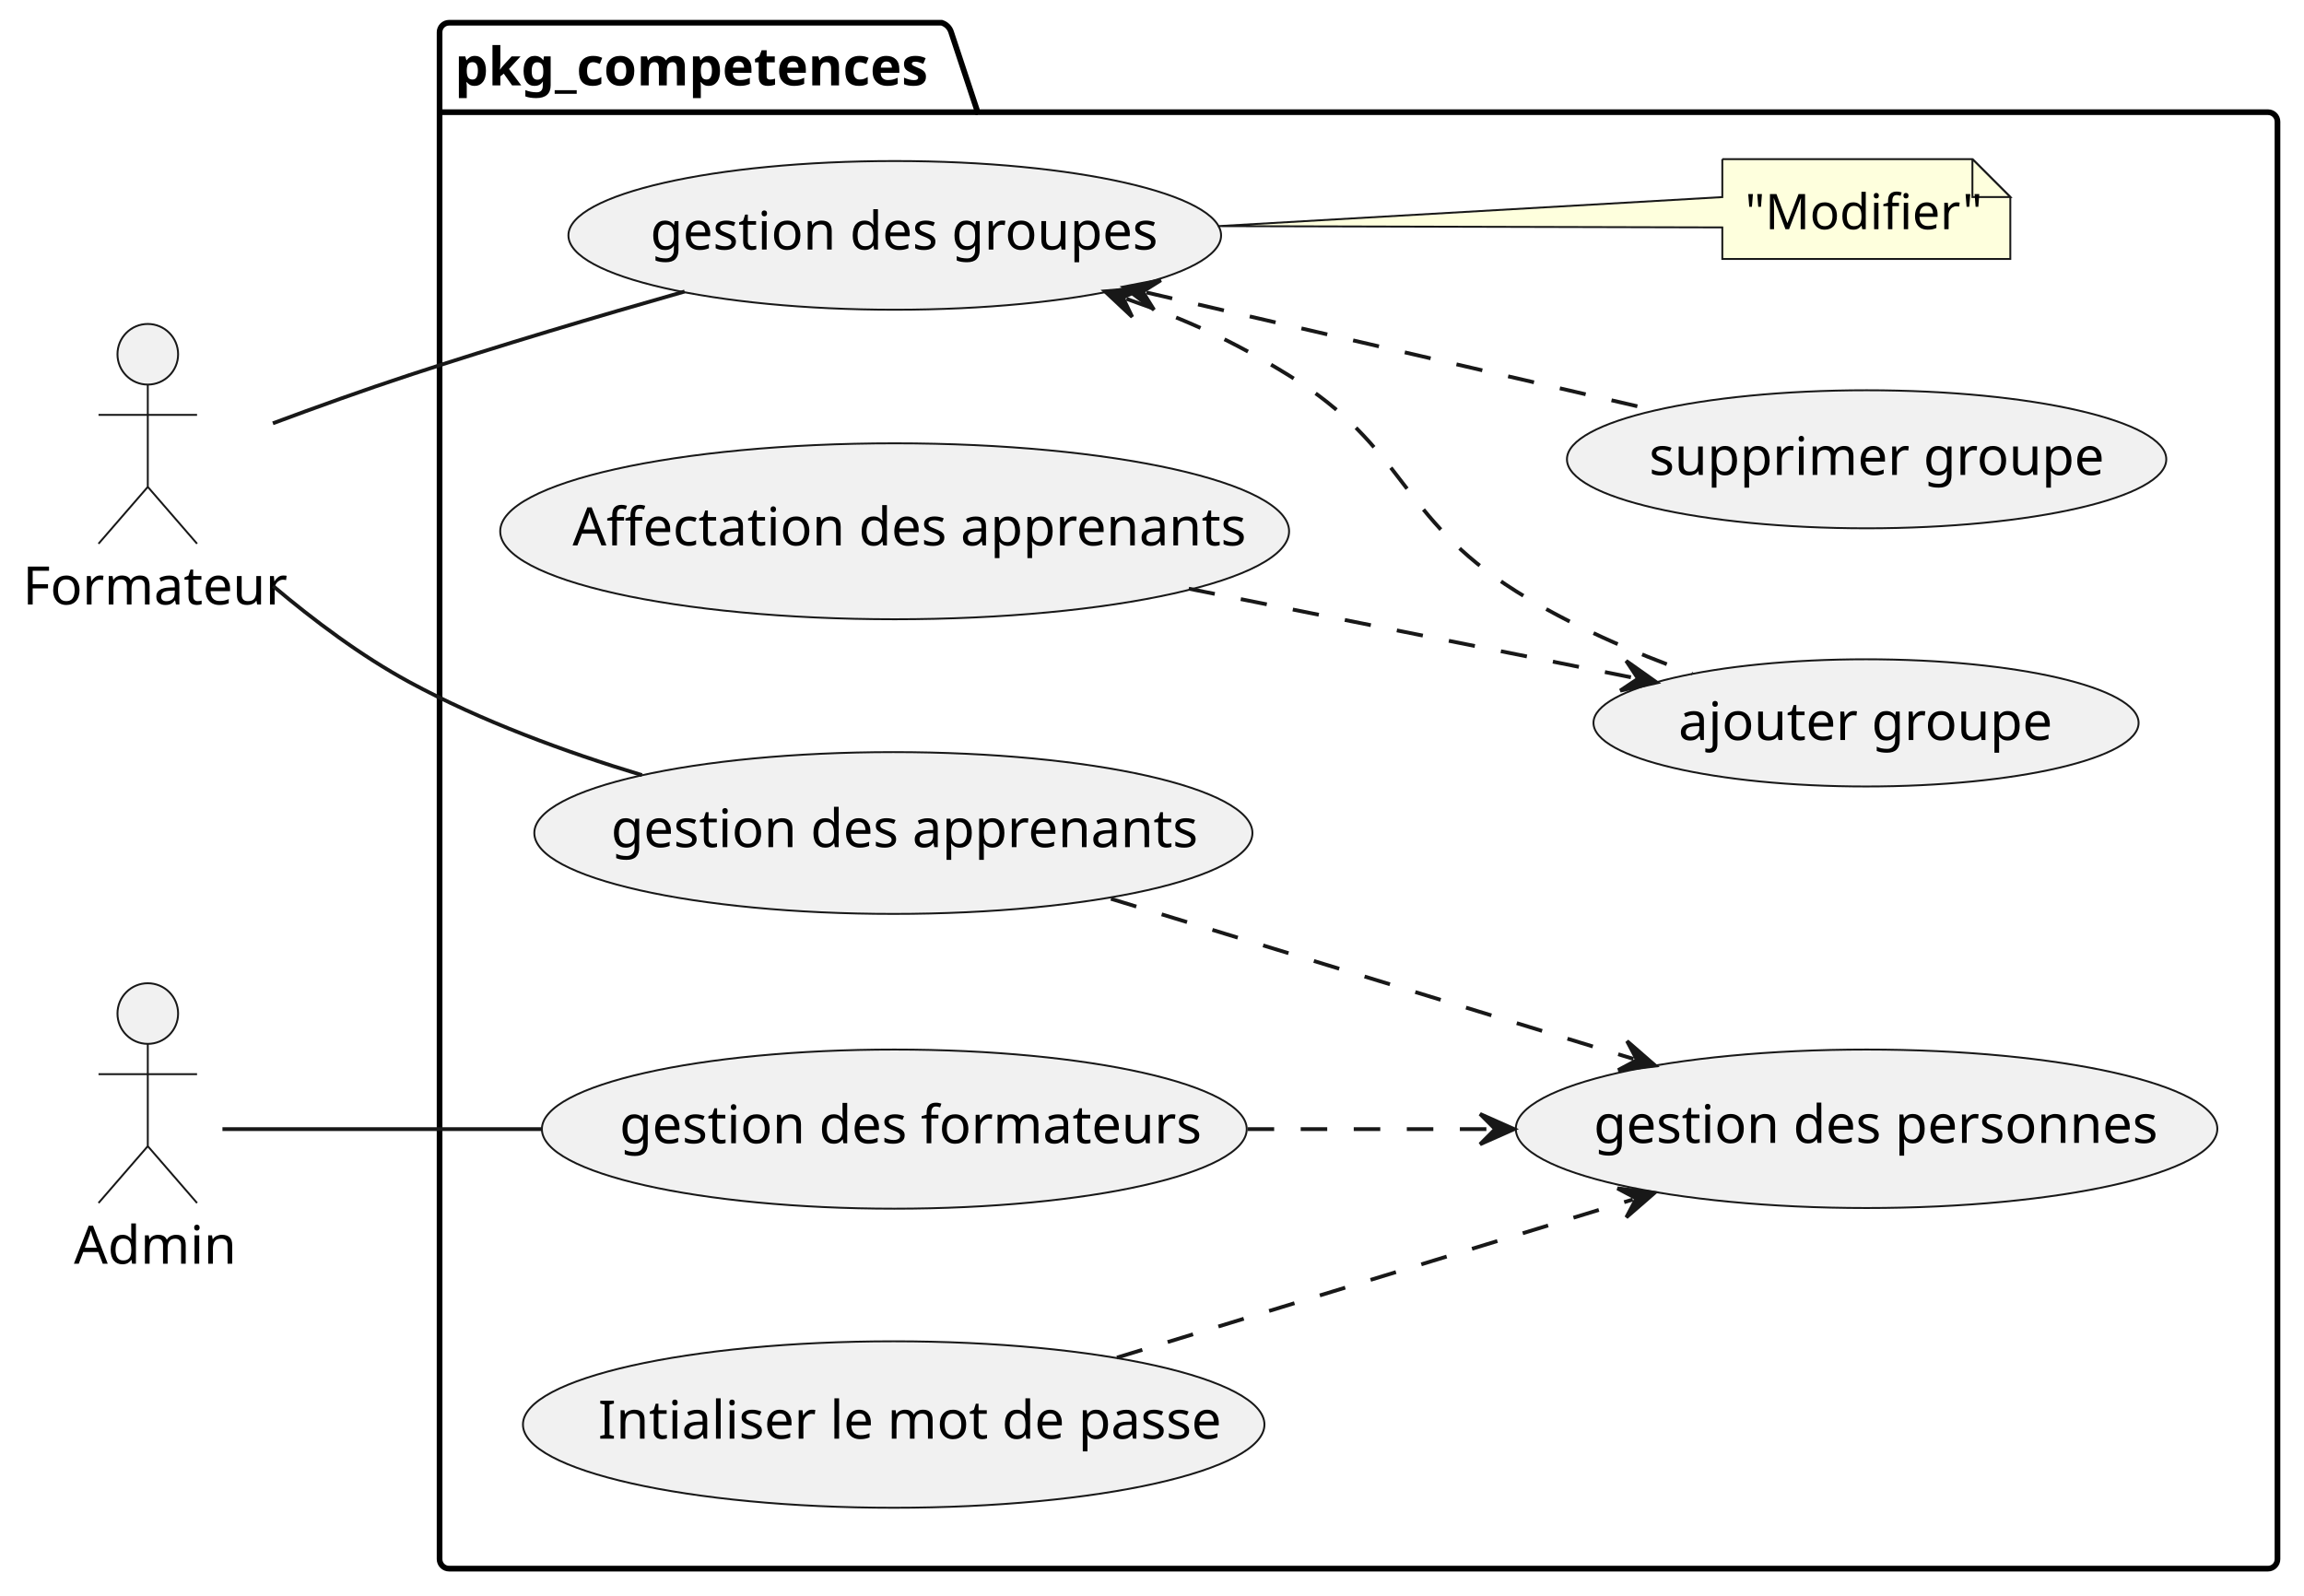
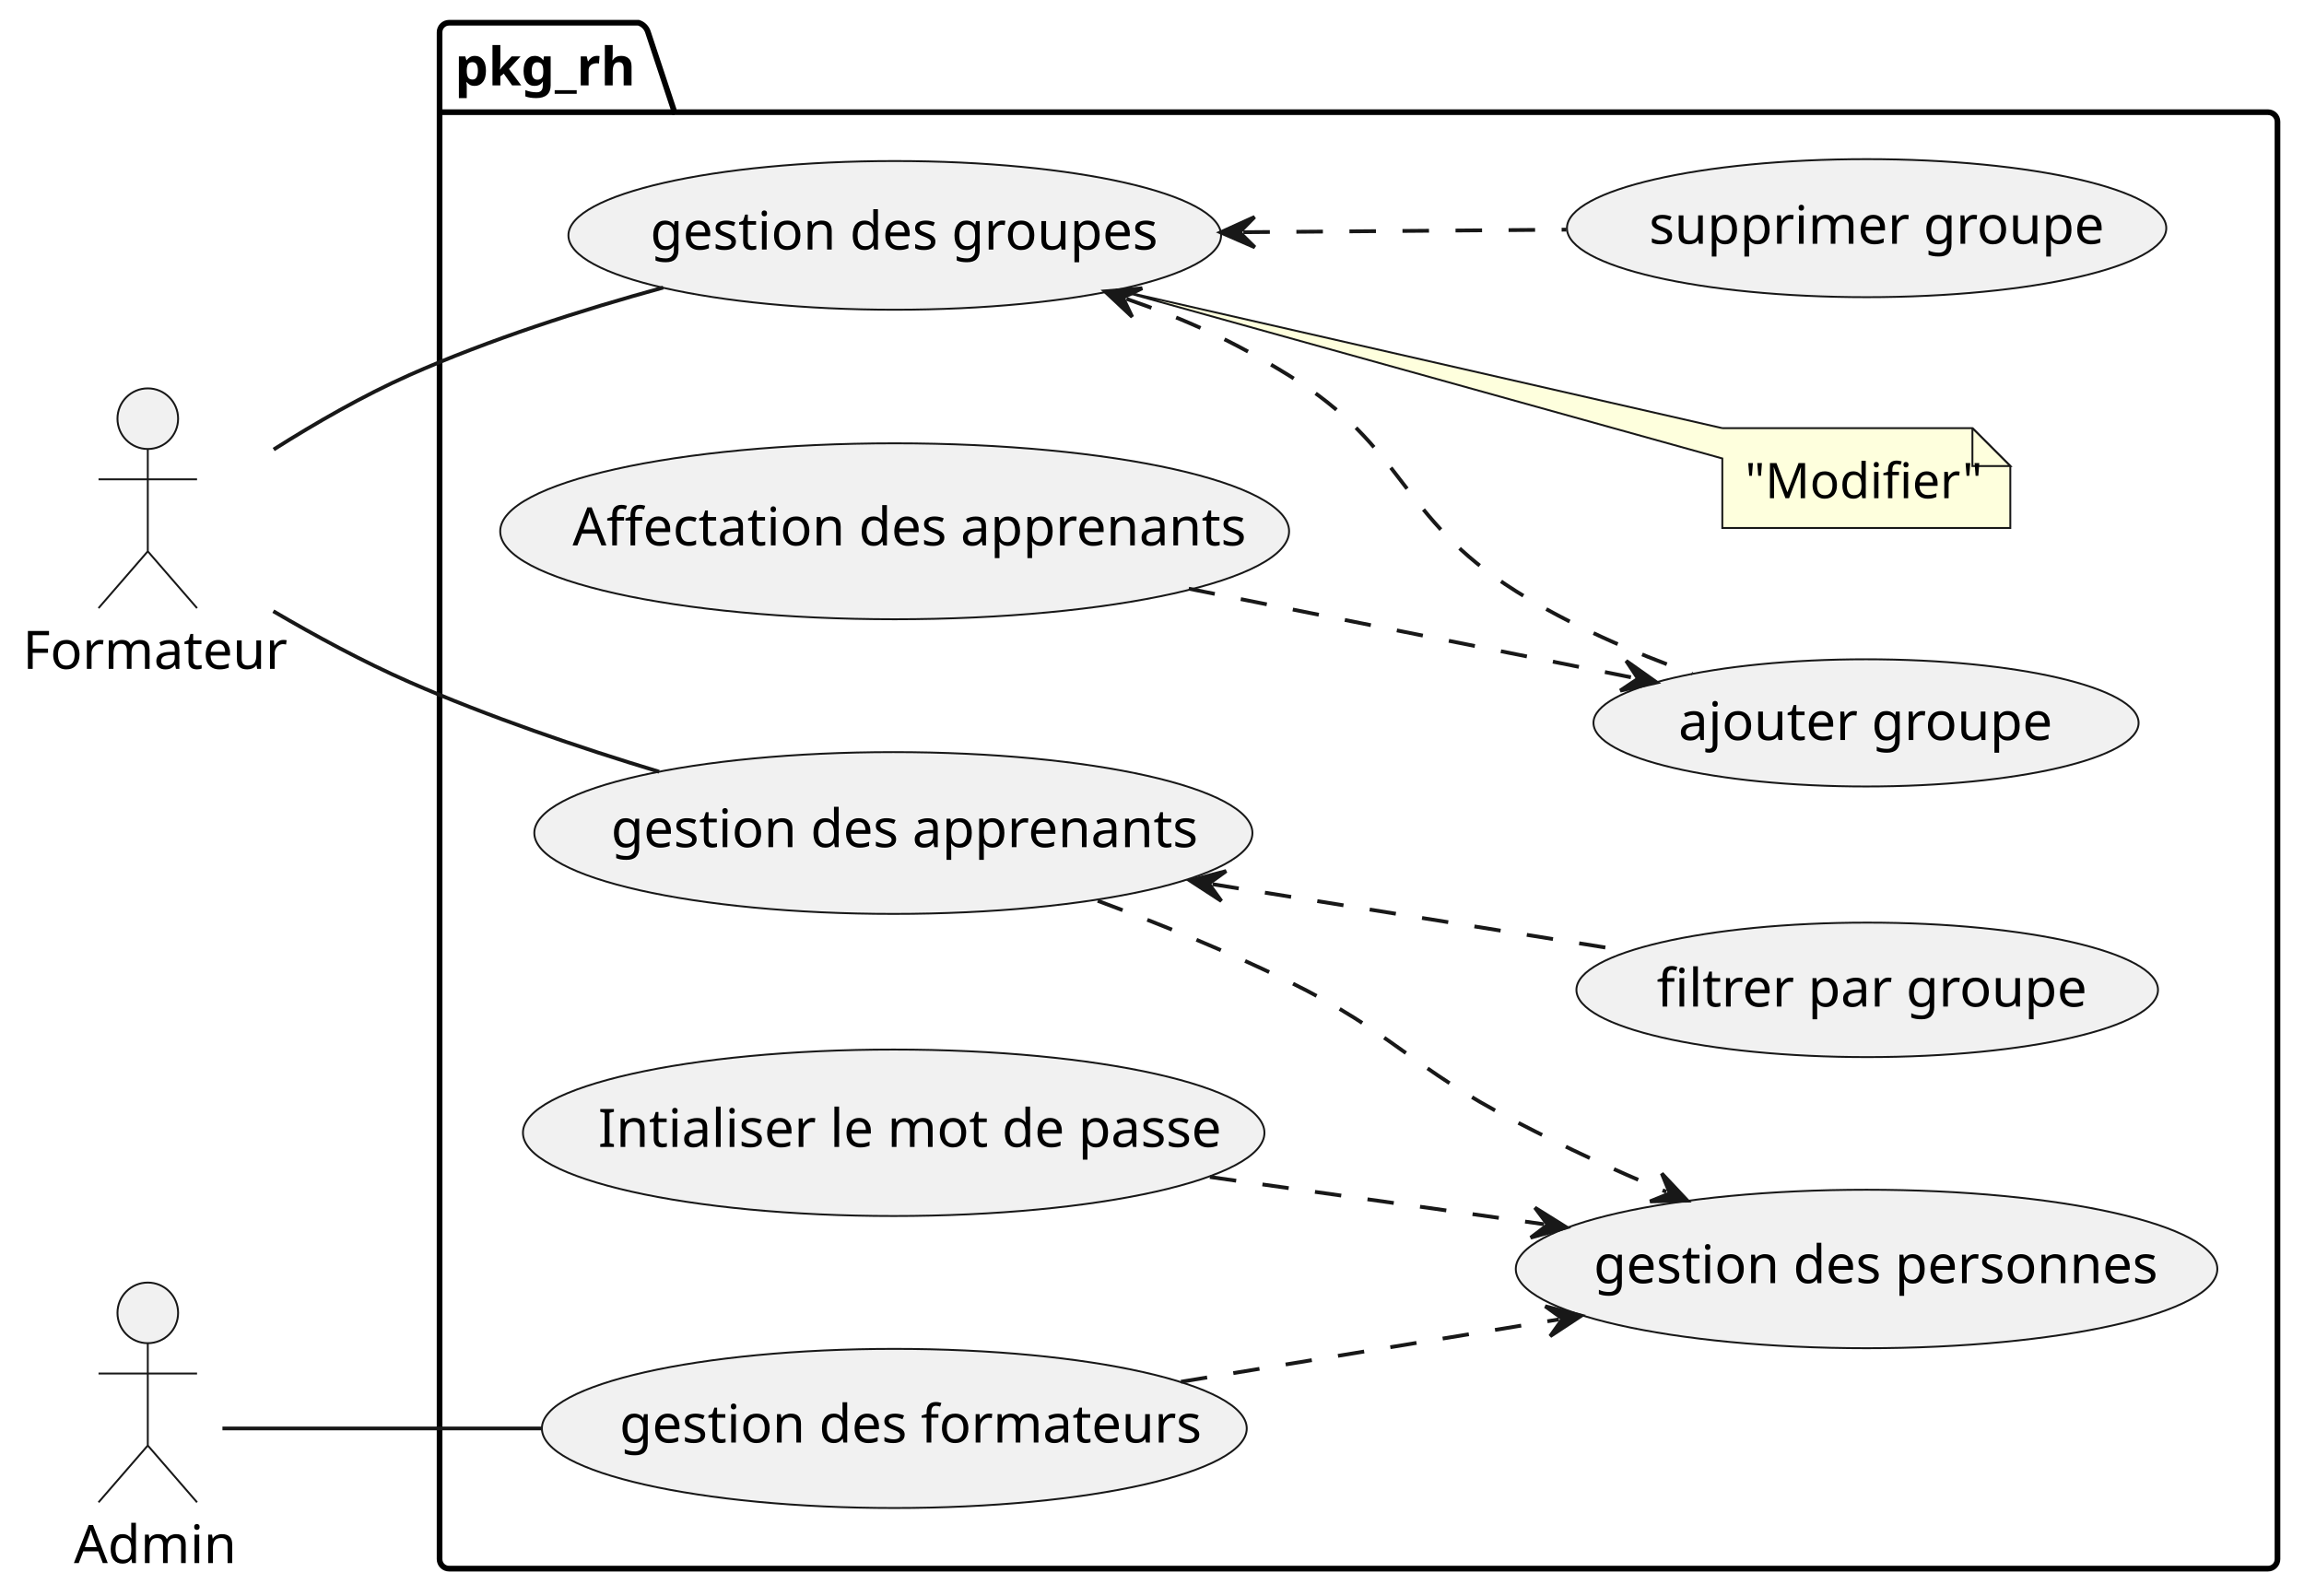
<svg xmlns="http://www.w3.org/2000/svg" contentStyleType="text/css" height="421px" preserveAspectRatio="none" style="width:608px;height:421px;background:#FFFFFF;" version="1.1" viewBox="0 0 608 421" width="608px" zoomAndPan="magnify">
  <defs />
  <g>
-     <g id="cluster_pkg_competences">
-       <path d="M118.5,6 L248.5,6 A3.75,3.75 0 0 1 251,8.5 L258,29.609 L598.5,29.609 A2.5,2.5 0 0 1 601,32.109 L601,411.5 A2.5,2.5 0 0 1 598.5,414 L118.5,414 A2.5,2.5 0 0 1 116,411.5 L116,8.5 A2.5,2.5 0 0 1 118.5,6 " fill="none" style="stroke:#000000;stroke-width:1.5;" />
-       <line style="stroke:#000000;stroke-width:1.5;" x1="116" x2="258" y1="29.609" y2="29.609" />
-       <text fill="#000000" font-family="sans-serif" font-size="14" font-weight="bold" lengthAdjust="spacing" textLength="129" x="120" y="22.533">pkg_competences</text>
+     <g id="cluster_pkg_rh">
+       <path d="M118.5,6 L168.5,6 A3.75,3.75 0 0 1 171,8.5 L178,29.609 L598.5,29.609 A2.5,2.5 0 0 1 601,32.109 L601,411.5 A2.5,2.5 0 0 1 598.5,414 L118.5,414 A2.5,2.5 0 0 1 116,411.5 L116,8.5 A2.5,2.5 0 0 1 118.5,6 " fill="none" style="stroke:#000000;stroke-width:1.5;" />
+       <line style="stroke:#000000;stroke-width:1.5;" x1="116" x2="178" y1="29.609" y2="29.609" />
+       <text fill="#000000" font-family="sans-serif" font-size="14" font-weight="bold" lengthAdjust="spacing" textLength="49" x="120" y="22.533">pkg_rh</text>
    </g>
    <g id="elem_gestion des formateurs">
-       <ellipse cx="236.002" cy="298" fill="#F1F1F1" rx="93.002" ry="21" style="stroke:#181818;stroke-width:0.5;" />
-       <text fill="#000000" font-family="sans-serif" font-size="14" lengthAdjust="spacing" textLength="145" x="163.502" y="301.729">gestion des formateurs</text>
+       <ellipse cx="236.002" cy="377" fill="#F1F1F1" rx="93.002" ry="21" style="stroke:#181818;stroke-width:0.5;" />
+       <text fill="#000000" font-family="sans-serif" font-size="14" lengthAdjust="spacing" textLength="145" x="163.502" y="380.729">gestion des formateurs</text>
    </g>
    <g id="elem_gestion des personnes">
-       <ellipse cx="492.566" cy="297.913" fill="#F1F1F1" rx="92.566" ry="20.913" style="stroke:#181818;stroke-width:0.5;" />
-       <text fill="#000000" font-family="sans-serif" font-size="14" lengthAdjust="spacing" textLength="144" x="420.566" y="301.642">gestion des personnes</text>
+       <ellipse cx="492.566" cy="334.913" fill="#F1F1F1" rx="92.566" ry="20.913" style="stroke:#181818;stroke-width:0.5;" />
+       <text fill="#000000" font-family="sans-serif" font-size="14" lengthAdjust="spacing" textLength="144" x="420.566" y="338.642">gestion des personnes</text>
    </g>
    <g id="elem_gestion des apprenants">
      <ellipse cx="235.751" cy="219.85" fill="#F1F1F1" rx="94.751" ry="21.35" style="stroke:#181818;stroke-width:0.5;" />
      <text fill="#000000" font-family="sans-serif" font-size="14" lengthAdjust="spacing" textLength="149" x="161.251" y="223.579">gestion des apprenants</text>
+     </g>
+     <g id="elem_filtrer par groupe">
+       <ellipse cx="492.736" cy="261.247" fill="#F1F1F1" rx="76.736" ry="17.747" style="stroke:#181818;stroke-width:0.5;" />
+       <text fill="#000000" font-family="sans-serif" font-size="14" lengthAdjust="spacing" textLength="106" x="437.201" y="265.656">filtrer par groupe</text>
    </g>
    <g id="elem_gestion des groupes">
      <ellipse cx="236.116" cy="62.123" fill="#F1F1F1" rx="86.116" ry="19.623" style="stroke:#181818;stroke-width:0.5;" />
      <text fill="#000000" font-family="sans-serif" font-size="14" lengthAdjust="spacing" textLength="129" x="171.616" y="65.852">gestion des groupes</text>
    </g>
    <g id="elem_ajouter groupe">
      <ellipse cx="492.426" cy="190.785" fill="#F1F1F1" rx="71.926" ry="16.785" style="stroke:#181818;stroke-width:0.5;" />
      <text fill="#000000" font-family="sans-serif" font-size="14" lengthAdjust="spacing" textLength="93" x="442.926" y="195.302">ajouter groupe</text>
    </g>
    <g id="elem_Affectation des apprenants">
      <ellipse cx="236.089" cy="140.218" fill="#F1F1F1" rx="104.089" ry="23.218" style="stroke:#181818;stroke-width:0.5;" />
      <text fill="#000000" font-family="sans-serif" font-size="14" lengthAdjust="spacing" textLength="170" x="151.089" y="143.946">Affectation des apprenants</text>
    </g>
    <g id="elem_supprimer groupe">
-       <ellipse cx="492.579" cy="121.216" fill="#F1F1F1" rx="79.079" ry="18.216" style="stroke:#181818;stroke-width:0.5;" />
-       <text fill="#000000" font-family="sans-serif" font-size="14" lengthAdjust="spacing" textLength="112" x="435.175" y="125.34">supprimer groupe</text>
+       <ellipse cx="492.579" cy="60.216" fill="#F1F1F1" rx="79.079" ry="18.216" style="stroke:#181818;stroke-width:0.5;" />
+       <text fill="#000000" font-family="sans-serif" font-size="14" lengthAdjust="spacing" textLength="112" x="435.175" y="64.34">supprimer groupe</text>
    </g>
    <g id="elem_Intialiser le mot de passe">
-       <ellipse cx="235.837" cy="375.967" fill="#F1F1F1" rx="97.837" ry="21.967" style="stroke:#181818;stroke-width:0.5;" />
-       <text fill="#000000" font-family="sans-serif" font-size="14" lengthAdjust="spacing" textLength="156" x="157.837" y="379.696">Intialiser le mot de passe</text>
+       <ellipse cx="235.837" cy="298.967" fill="#F1F1F1" rx="97.837" ry="21.967" style="stroke:#181818;stroke-width:0.5;" />
+       <text fill="#000000" font-family="sans-serif" font-size="14" lengthAdjust="spacing" textLength="156" x="157.837" y="302.696">Intialiser le mot de passe</text>
    </g>
-     <g id="elem_GMN22">
-       <path d="M454.5,42 L454.5,52.02 L321.39,59.68 L454.5,60.02 L454.5,68.352 A0,0 0 0 0 454.5,68.352 L530.5,68.352 A0,0 0 0 0 530.5,68.352 L530.5,52 L520.5,42 L454.5,42 A0,0 0 0 0 454.5,42 " fill="#FEFFDD" style="stroke:#181818;stroke-width:0.5;" />
-       <path d="M520.5,42 L520.5,52 L530.5,52 L520.5,42 " fill="#FEFFDD" style="stroke:#181818;stroke-width:0.5;" />
-       <text fill="#000000" font-family="sans-serif" font-size="13" lengthAdjust="spacing" textLength="55" x="460.5" y="60.495">"Modifier"</text>
+     <g id="elem_GMN24">
+       <path d="M454.5,113 L454.5,113 L294.43,76.44 L454.5,121 L454.5,139.352 A0,0 0 0 0 454.5,139.352 L530.5,139.352 A0,0 0 0 0 530.5,139.352 L530.5,123 L520.5,113 L454.5,113 A0,0 0 0 0 454.5,113 " fill="#FEFFDD" style="stroke:#181818;stroke-width:0.5;" />
+       <path d="M520.5,113 L520.5,123 L530.5,123 L520.5,113 " fill="#FEFFDD" style="stroke:#181818;stroke-width:0.5;" />
+       <text fill="#000000" font-family="sans-serif" font-size="13" lengthAdjust="spacing" textLength="55" x="460.5" y="131.495">"Modifier"</text>
    </g>
    <g id="elem_formateur">
-       <ellipse cx="39" cy="93.5" fill="#F1F1F1" rx="8" ry="8" style="stroke:#181818;stroke-width:0.5;" />
-       <path d="M39,101.5 L39,128.5 M26,109.5 L52,109.5 M39,128.5 L26,143.5 M39,128.5 L52,143.5 " fill="none" style="stroke:#181818;stroke-width:0.5;" />
-       <text fill="#000000" font-family="sans-serif" font-size="14" lengthAdjust="spacing" textLength="66" x="6" y="159.533">Formateur</text>
+       <ellipse cx="39" cy="110.5" fill="#F1F1F1" rx="8" ry="8" style="stroke:#181818;stroke-width:0.5;" />
+       <path d="M39,118.5 L39,145.5 M26,126.5 L52,126.5 M39,145.5 L26,160.5 M39,145.5 L52,160.5 " fill="none" style="stroke:#181818;stroke-width:0.5;" />
+       <text fill="#000000" font-family="sans-serif" font-size="14" lengthAdjust="spacing" textLength="66" x="6" y="176.533">Formateur</text>
    </g>
    <g id="elem_admin">
-       <ellipse cx="39" cy="267.5" fill="#F1F1F1" rx="8" ry="8" style="stroke:#181818;stroke-width:0.5;" />
-       <path d="M39,275.5 L39,302.5 M26,283.5 L52,283.5 M39,302.5 L26,317.5 M39,302.5 L52,317.5 " fill="none" style="stroke:#181818;stroke-width:0.5;" />
-       <text fill="#000000" font-family="sans-serif" font-size="14" lengthAdjust="spacing" textLength="39" x="19.5" y="333.533">Admin</text>
+       <ellipse cx="39" cy="346.5" fill="#F1F1F1" rx="8" ry="8" style="stroke:#181818;stroke-width:0.5;" />
+       <path d="M39,354.5 L39,381.5 M26,362.5 L52,362.5 M39,381.5 L26,396.5 M39,381.5 L52,396.5 " fill="none" style="stroke:#181818;stroke-width:0.5;" />
+       <text fill="#000000" font-family="sans-serif" font-size="14" lengthAdjust="spacing" textLength="39" x="19.5" y="412.533">Admin</text>
    </g>
    <g id="link_gestion des formateurs_gestion des personnes">
-       <path d="M329.24,298 C352.14,298 370.69,298 393.57,298 " fill="none" id="gestion des formateurs-to-gestion des personnes" style="stroke:#181818;stroke-width:1.0;stroke-dasharray:7.0,7.0;" />
-       <polygon fill="#181818" points="399.57,298,390.57,294,394.57,298,390.57,302,399.57,298" style="stroke:#181818;stroke-width:1.0;" />
+       <path d="M311.64,364.68 C344.93,359.19 378.14,353.708 411.38,348.218 " fill="none" id="gestion des formateurs-to-gestion des personnes" style="stroke:#181818;stroke-width:1.0;stroke-dasharray:7.0,7.0;" />
+       <polygon fill="#181818" points="417.3,347.24,407.769,344.76,412.367,348.055,409.072,352.653,417.3,347.24" style="stroke:#181818;stroke-width:1.0;" />
    </g>
    <g id="link_gestion des apprenants_gestion des personnes">
-       <path d="M293.17,237.21 C335.91,250.31 388.673,266.482 431.053,279.472 " fill="none" id="gestion des apprenants-to-gestion des personnes" style="stroke:#181818;stroke-width:1.0;stroke-dasharray:7.0,7.0;" />
-       <polygon fill="#181818" points="436.79,281.23,429.357,274.768,432.01,279.765,427.013,282.417,436.79,281.23" style="stroke:#181818;stroke-width:1.0;" />
+       <path d="M289.69,237.75 C306.09,243.86 324.04,251.15 340,259 C368.11,272.83 372.18,281.6 400,296 C414.41,303.46 425.05,308.373 439.74,314.553 " fill="none" id="gestion des apprenants-to-gestion des personnes" style="stroke:#181818;stroke-width:1.0;stroke-dasharray:7.0,7.0;" />
+       <polygon fill="#181818" points="445.27,316.88,438.525,309.703,440.661,314.941,435.423,317.077,445.27,316.88" style="stroke:#181818;stroke-width:1.0;" />
+     </g>
+     <g id="link_gestion des apprenants_filtrer par groupe">
+       <path d="M319.974,233.364 C356.844,239.304 394.48,245.37 429.22,250.97 " fill="none" id="gestion des apprenants-backto-filtrer par groupe" style="stroke:#181818;stroke-width:1.0;stroke-dasharray:7.0,7.0;" />
+       <polygon fill="#181818" points="314.05,232.41,322.299,237.791,318.986,233.205,323.572,229.892,314.05,232.41" style="stroke:#181818;stroke-width:1.0;" />
    </g>
    <g id="link_formateur_gestion des apprenants">
-       <path d="M72.05,154.66 C82.84,163.77 95.36,173.15 108,180 C127,190.31 149.06,198.42 169.41,204.57 " fill="none" id="formateur-gestion des apprenants" style="stroke:#181818;stroke-width:1.0;" />
+       <path d="M72.12,161.31 C83.22,167.82 95.91,174.7 108,180 C128.96,189.18 152.7,197.25 173.94,203.68 " fill="none" id="formateur-gestion des apprenants" style="stroke:#181818;stroke-width:1.0;" />
    </g>
    <g id="link_admin_gestion des formateurs">
-       <path d="M58.7,298 C78.43,298 111.02,298 142.86,298 " fill="none" id="admin-gestion des formateurs" style="stroke:#181818;stroke-width:1.0;" />
+       <path d="M58.7,377 C78.43,377 111.02,377 142.86,377 " fill="none" id="admin-gestion des formateurs" style="stroke:#181818;stroke-width:1.0;" />
    </g>
    <g id="link_formateur_gestion des groupes">
-       <path d="M72.01,111.72 C83.32,107.51 96.17,102.89 108,99 C131.67,91.21 158.09,83.38 180.67,76.94 " fill="none" id="formateur-gestion des groupes" style="stroke:#181818;stroke-width:1.0;" />
+       <path d="M72.22,118.63 C83.22,111.67 95.83,104.41 108,99 C129.19,89.58 153.43,81.83 175.02,75.9 " fill="none" id="formateur-gestion des groupes" style="stroke:#181818;stroke-width:1.0;" />
    </g>
    <g id="link_gestion des groupes_ajouter groupe">
      <path d="M297.266,78.874 C313.486,84.524 325.2,89.88 340,99 C371.31,118.3 368.89,136.38 400,156 C414.24,164.98 431.15,172.25 446.54,177.79 " fill="none" id="gestion des groupes-backto-ajouter groupe" style="stroke:#181818;stroke-width:1.0;stroke-dasharray:7.0,7.0;" />
      <polygon fill="#181818" points="291.6,76.9,298.783,83.638,296.322,78.545,301.415,76.083,291.6,76.9" style="stroke:#181818;stroke-width:1.0;" />
    </g>
    <g id="link_Affectation des apprenants_ajouter groupe">
      <path d="M313.7,155.37 C353.51,163.35 395.317,171.732 431.287,178.932 " fill="none" id="Affectation des apprenants-to-ajouter groupe" style="stroke:#181818;stroke-width:1.0;stroke-dasharray:7.0,7.0;" />
      <polygon fill="#181818" points="437.17,180.11,429.13,174.421,432.267,179.129,427.56,182.266,437.17,180.11" style="stroke:#181818;stroke-width:1.0;" />
    </g>
    <g id="link_gestion des groupes_supprimer groupe">
-       <path d="M302.515,77.185 C344.825,86.995 395.34,98.71 436.55,108.26 " fill="none" id="gestion des groupes-backto-supprimer groupe" style="stroke:#181818;stroke-width:1.0;stroke-dasharray:7.0,7.0;" />
-       <polygon fill="#181818" points="296.67,75.83,304.534,81.759,301.541,76.959,306.341,73.966,296.67,75.83" style="stroke:#181818;stroke-width:1.0;" />
+       <path d="M328.1,61.283 C357.58,61.053 384.46,60.84 413.35,60.61 " fill="none" id="gestion des groupes-backto-supprimer groupe" style="stroke:#181818;stroke-width:1.0;stroke-dasharray:7.0,7.0;" />
+       <polygon fill="#181818" points="322.1,61.33,331.131,65.26,327.1,61.291,331.068,57.26,322.1,61.33" style="stroke:#181818;stroke-width:1.0;" />
    </g>
    <g id="link_Intialiser le mot de passe_gestion des personnes">
-       <path d="M294.75,358.3 C337.28,345.27 389.013,329.407 430.863,316.587 " fill="none" id="Intialiser le mot de passe-to-gestion des personnes" style="stroke:#181818;stroke-width:1.0;stroke-dasharray:7.0,7.0;" />
-       <polygon fill="#181818" points="436.6,314.83,426.823,313.642,431.819,316.295,429.166,321.291,436.6,314.83" style="stroke:#181818;stroke-width:1.0;" />
+       <path d="M319.28,310.64 C349.48,314.91 377.629,318.89 407.459,323.11 " fill="none" id="Intialiser le mot de passe-to-gestion des personnes" style="stroke:#181818;stroke-width:1.0;stroke-dasharray:7.0,7.0;" />
+       <polygon fill="#181818" points="413.4,323.95,405.049,318.729,408.449,323.25,403.928,326.65,413.4,323.95" style="stroke:#181818;stroke-width:1.0;" />
    </g>
  </g>
</svg>
